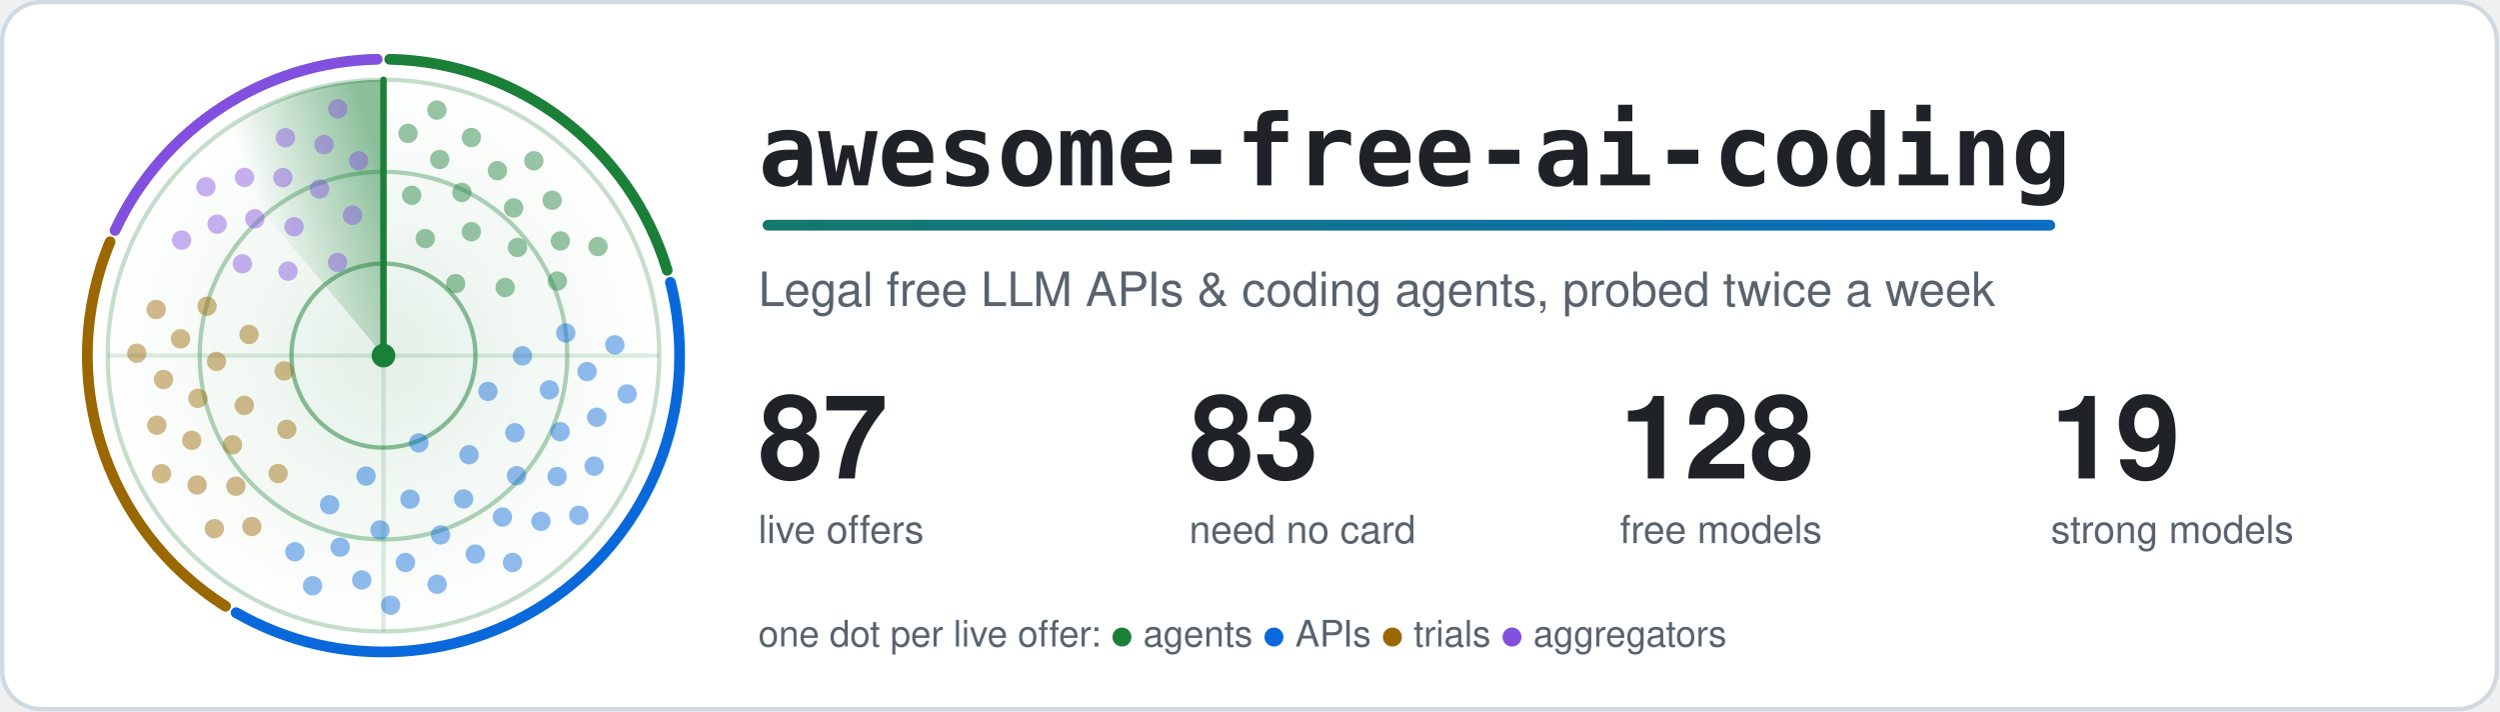
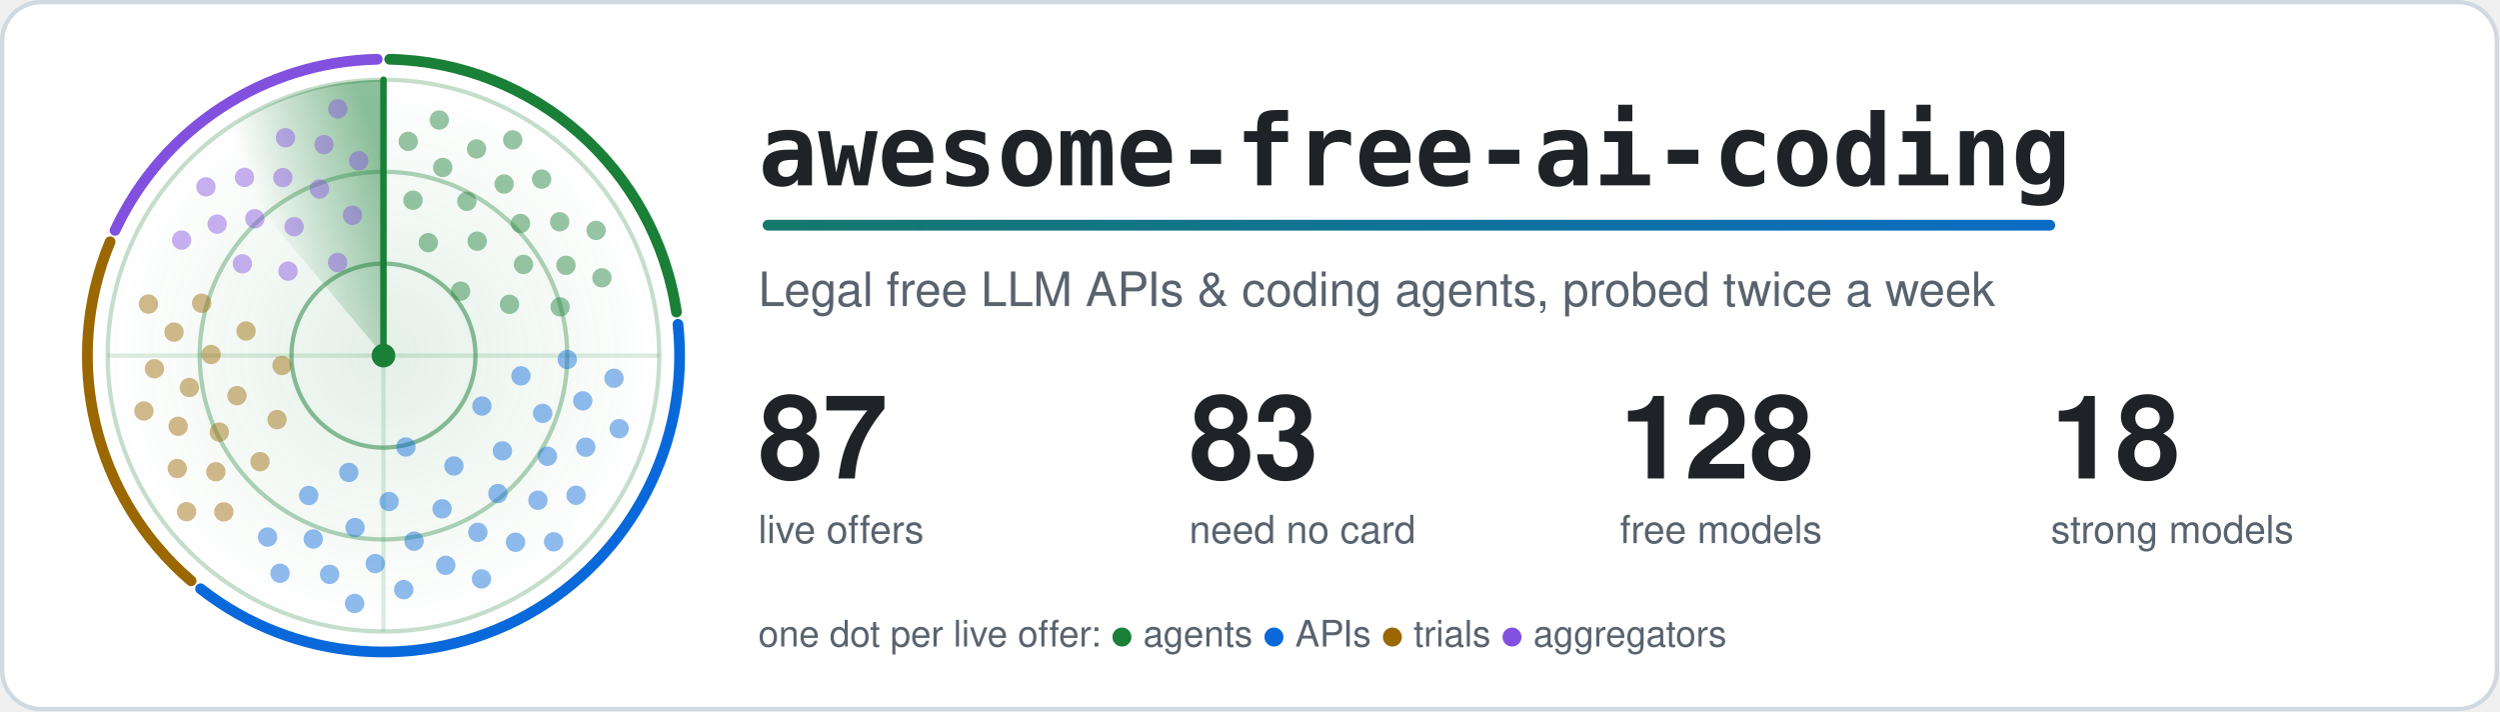
<svg xmlns="http://www.w3.org/2000/svg" width="1160" height="330" viewBox="0 0 1160 330" role="img" aria-labelledby="title">
  <style>.card{fill:#ffffff;stroke:#d1d9e0}.t{fill:#1f2328}.m{fill:#59636e}.ring{stroke:#1a7f37}.hub{fill:#1a7f37}.beam{stroke:#1a7f37}.s0,.s1,.g0,.g1{stop-color:#1a7f37}.a0{stop-color:#1a7f37}.a1{stop-color:#0969da}.dot.agents,.key.agents{fill:#1a7f37}.rim.agents{stroke:#1a7f37}.dot.apis,.key.apis{fill:#0969da}.rim.apis{stroke:#0969da}.dot.trials,.key.trials{fill:#9a6700}.rim.trials{stroke:#9a6700}.dot.aggregators,.key.aggregators{fill:#8250df}.rim.aggregators{stroke:#8250df}.rim{fill:none}.s0{stop-opacity:.5}.s1,.g1{stop-opacity:0}.g0{stop-opacity:.12}.dot{opacity:.45;animation:ping 6s linear infinite}@keyframes ping{0%,4%{opacity:1}55%,100%{opacity:.45}}.turning{animation:turn 6s linear infinite}@keyframes turn{to{transform:rotate(360deg)}}@media (prefers-reduced-motion: reduce) {.dot { animation: none; opacity: 1 } .turning { animation: none }}</style>
  <defs>
    <linearGradient id="accent" gradientUnits="userSpaceOnUse" x1="0" y1="0" x2="1100" y2="0">
      <stop class="a0" offset="0" />
      <stop class="a1" offset="1" />
    </linearGradient>
  </defs>
  <rect class="card" x="1" y="1" width="1158" height="328" rx="18" stroke-width="2" />
  <defs>
    <radialGradient id="glow">
      <stop class="g0" offset="0" />
      <stop class="g1" offset="1" />
    </radialGradient>
  </defs>
  <circle cx="178.0" cy="165.0" r="128.0" fill="url(#glow)" />
  <circle class="ring" cx="178.0" cy="165.0" r="42.7" fill="none" stroke-width="2" stroke-opacity=".5" />
  <circle class="ring" cx="178.0" cy="165.0" r="85.3" fill="none" stroke-width="2" stroke-opacity=".35" />
  <circle class="ring" cx="178.0" cy="165.0" r="128.0" fill="none" stroke-width="2" stroke-opacity=".25" />
  <path class="ring" d="M50.0 165.0H306.0M178.0 37.0V293.0" stroke-width="2" stroke-opacity=".15" />
-   <path class="rim agents" d="M180.9 27.5A137.5 137.5 0 0 1 309.7 125.4" stroke-width="5" stroke-linecap="round" />
-   <path class="rim apis" d="M311.2 131.0A137.5 137.5 0 0 1 109.6 284.3" stroke-width="5" stroke-linecap="round" />
-   <path class="rim trials" d="M104.7 281.3A137.5 137.5 0 0 1 51.1 112.2" stroke-width="5" stroke-linecap="round" />
+   <path class="rim agents" d="M180.9 27.5A137.5 137.5 0 0 1 314.0 144.8" stroke-width="5" stroke-linecap="round" />
+   <path class="rim apis" d="M314.7 150.5A137.5 137.5 0 0 1 93.1 273.2" stroke-width="5" stroke-linecap="round" />
+   <path class="rim trials" d="M88.7 269.5A137.5 137.5 0 0 1 51.1 112.2" stroke-width="5" stroke-linecap="round" />
  <path class="rim aggregators" d="M53.4 106.9A137.5 137.5 0 0 1 175.1 27.5" stroke-width="5" stroke-linecap="round" />
  <defs>
    <linearGradient id="sweep" gradientUnits="userSpaceOnUse" x1="178.0" y1="75.4" x2="120.4" y2="96.4">
      <stop class="s0" offset="0" />
      <stop class="s1" offset="1" />
    </linearGradient>
  </defs>
  <g class="turning" style="transform-origin:178.0px 165.0px">
    <path fill="url(#sweep)" d="M178.0 165.0L95.7 66.9A128.0 128.0 0 0 1 178.0 37.0Z" />
    <line class="beam" x1="178.0" y1="165.0" x2="178.0" y2="37.0" stroke-width="3" stroke-linecap="round" />
  </g>
-   <circle class="dot agents" cx="211.5" cy="131.6" r="4.5" style="animation-delay:0.75s" />
-   <circle class="dot agents" cx="197.4" cy="110.7" r="4.5" style="animation-delay:0.33s" />
-   <circle class="dot agents" cx="234.5" cy="133.4" r="4.5" style="animation-delay:1.01s" />
-   <circle class="dot agents" cx="218.8" cy="107.5" r="4.5" style="animation-delay:0.59s" />
-   <circle class="dot agents" cx="191.1" cy="90.6" r="4.5" style="animation-delay:0.17s" />
-   <circle class="dot agents" cx="240.2" cy="114.8" r="4.5" style="animation-delay:0.85s" />
-   <circle class="dot agents" cx="214.4" cy="89.3" r="4.5" style="animation-delay:0.43s" />
-   <circle class="dot agents" cx="258.7" cy="130.4" r="4.5" style="animation-delay:1.11s" />
-   <circle class="dot agents" cx="238.4" cy="96.5" r="4.5" style="animation-delay:0.69s" />
-   <circle class="dot agents" cx="204.1" cy="74.0" r="4.5" style="animation-delay:0.27s" />
-   <circle class="dot agents" cx="260.1" cy="111.8" r="4.5" style="animation-delay:0.95s" />
-   <circle class="dot agents" cx="230.9" cy="79.2" r="4.5" style="animation-delay:0.53s" />
-   <circle class="dot agents" cx="189.4" cy="61.9" r="4.5" style="animation-delay:0.10s" />
-   <circle class="dot agents" cx="256.3" cy="92.9" r="4.5" style="animation-delay:0.79s" />
-   <circle class="dot agents" cx="218.8" cy="63.8" r="4.5" style="animation-delay:0.37s" />
-   <circle class="dot agents" cx="277.6" cy="114.4" r="4.5" style="animation-delay:1.05s" />
-   <circle class="dot agents" cx="247.8" cy="74.6" r="4.5" style="animation-delay:0.63s" />
-   <circle class="dot agents" cx="202.8" cy="51.1" r="4.5" style="animation-delay:0.20s" />
-   <circle class="dot apis" cx="194.4" cy="205.5" r="4.5" style="animation-delay:2.63s" />
-   <circle class="dot apis" cx="226.5" cy="181.6" r="4.5" style="animation-delay:1.81s" />
-   <circle class="dot apis" cx="169.9" cy="220.9" r="4.5" style="animation-delay:3.14s" />
-   <circle class="dot apis" cx="217.7" cy="211.0" r="4.5" style="animation-delay:2.32s" />
-   <circle class="dot apis" cx="242.5" cy="165.1" r="4.5" style="animation-delay:1.50s" />
-   <circle class="dot apis" cx="190.3" cy="231.6" r="4.5" style="animation-delay:2.83s" />
-   <circle class="dot apis" cx="239.0" cy="200.8" r="4.5" style="animation-delay:2.01s" />
-   <circle class="dot apis" cx="153.0" cy="234.2" r="4.5" style="animation-delay:3.33s" />
-   <circle class="dot apis" cx="215.2" cy="231.5" r="4.5" style="animation-delay:2.51s" />
-   <circle class="dot apis" cx="255.0" cy="180.9" r="4.5" style="animation-delay:1.69s" />
-   <circle class="dot apis" cx="176.4" cy="245.9" r="4.5" style="animation-delay:3.02s" />
-   <circle class="dot apis" cx="239.8" cy="220.7" r="4.5" style="animation-delay:2.20s" />
-   <circle class="dot apis" cx="262.6" cy="154.5" r="4.5" style="animation-delay:1.38s" />
-   <circle class="dot apis" cx="204.5" cy="248.2" r="4.5" style="animation-delay:2.71s" />
-   <circle class="dot apis" cx="260.0" cy="200.3" r="4.5" style="animation-delay:1.89s" />
-   <circle class="dot apis" cx="157.9" cy="253.9" r="4.5" style="animation-delay:3.21s" />
-   <circle class="dot apis" cx="233.2" cy="239.9" r="4.5" style="animation-delay:2.39s" />
-   <circle class="dot apis" cx="272.5" cy="172.4" r="4.5" style="animation-delay:1.58s" />
-   <circle class="dot apis" cx="188.2" cy="261.0" r="4.5" style="animation-delay:2.90s" />
-   <circle class="dot apis" cx="258.6" cy="221.1" r="4.5" style="animation-delay:2.08s" />
-   <circle class="dot apis" cx="136.9" cy="256.0" r="4.5" style="animation-delay:3.40s" />
-   <circle class="dot apis" cx="220.6" cy="257.1" r="4.5" style="animation-delay:2.59s" />
-   <circle class="dot apis" cx="277.0" cy="193.6" r="4.5" style="animation-delay:1.77s" />
-   <circle class="dot apis" cx="167.9" cy="269.1" r="4.5" style="animation-delay:3.09s" />
-   <circle class="dot apis" cx="251.1" cy="241.9" r="4.5" style="animation-delay:2.27s" />
-   <circle class="dot apis" cx="285.4" cy="160.0" r="4.5" style="animation-delay:1.46s" />
-   <circle class="dot apis" cx="202.9" cy="271.1" r="4.5" style="animation-delay:2.78s" />
-   <circle class="dot apis" cx="275.8" cy="216.3" r="4.5" style="animation-delay:1.96s" />
-   <circle class="dot apis" cx="145.1" cy="271.8" r="4.5" style="animation-delay:3.29s" />
-   <circle class="dot apis" cx="237.9" cy="261.0" r="4.5" style="animation-delay:2.47s" />
-   <circle class="dot apis" cx="291.1" cy="182.8" r="4.5" style="animation-delay:1.65s" />
-   <circle class="dot apis" cx="181.3" cy="280.8" r="4.5" style="animation-delay:2.97s" />
-   <circle class="dot apis" cx="268.7" cy="239.1" r="4.5" style="animation-delay:2.15s" />
-   <circle class="dot trials" cx="131.9" cy="172.1" r="4.5" style="animation-delay:4.35s" />
-   <circle class="dot trials" cx="133.1" cy="199.2" r="4.5" style="animation-delay:3.88s" />
-   <circle class="dot trials" cx="115.6" cy="155.2" r="4.5" style="animation-delay:4.65s" />
-   <circle class="dot trials" cx="113.4" cy="188.1" r="4.5" style="animation-delay:4.17s" />
-   <circle class="dot trials" cx="129.1" cy="219.7" r="4.5" style="animation-delay:3.70s" />
-   <circle class="dot trials" cx="100.5" cy="167.7" r="4.5" style="animation-delay:4.47s" />
-   <circle class="dot trials" cx="107.9" cy="206.4" r="4.5" style="animation-delay:3.99s" />
-   <circle class="dot trials" cx="96.1" cy="142.1" r="4.5" style="animation-delay:4.76s" />
-   <circle class="dot trials" cx="91.9" cy="184.8" r="4.5" style="animation-delay:4.28s" />
-   <circle class="dot trials" cx="109.5" cy="225.6" r="4.5" style="animation-delay:3.81s" />
-   <circle class="dot trials" cx="83.8" cy="157.2" r="4.5" style="animation-delay:4.58s" />
-   <circle class="dot trials" cx="89.0" cy="204.3" r="4.5" style="animation-delay:4.10s" />
-   <circle class="dot trials" cx="116.9" cy="244.3" r="4.5" style="animation-delay:3.63s" />
-   <circle class="dot trials" cx="75.9" cy="176.1" r="4.5" style="animation-delay:4.40s" />
-   <circle class="dot trials" cx="91.5" cy="225.0" r="4.5" style="animation-delay:3.92s" />
-   <circle class="dot trials" cx="72.5" cy="143.6" r="4.5" style="animation-delay:4.69s" />
-   <circle class="dot trials" cx="72.8" cy="197.3" r="4.5" style="animation-delay:4.22s" />
-   <circle class="dot trials" cx="99.5" cy="245.3" r="4.5" style="animation-delay:3.74s" />
-   <circle class="dot trials" cx="63.5" cy="163.9" r="4.5" style="animation-delay:4.51s" />
-   <circle class="dot trials" cx="75.0" cy="219.8" r="4.5" style="animation-delay:4.03s" />
+   <circle class="dot agents" cx="213.8" cy="135.1" r="4.5" style="animation-delay:0.84s" />
+   <circle class="dot agents" cx="198.8" cy="112.6" r="4.5" style="animation-delay:0.36s" />
+   <circle class="dot agents" cx="236.5" cy="141.2" r="4.5" style="animation-delay:1.13s" />
+   <circle class="dot agents" cx="221.5" cy="111.9" r="4.5" style="animation-delay:0.65s" />
+   <circle class="dot agents" cx="191.7" cy="92.9" r="4.5" style="animation-delay:0.18s" />
+   <circle class="dot agents" cx="243.0" cy="122.7" r="4.5" style="animation-delay:0.95s" />
+   <circle class="dot agents" cx="216.7" cy="93.4" r="4.5" style="animation-delay:0.47s" />
+   <circle class="dot agents" cx="260.0" cy="142.4" r="4.5" style="animation-delay:1.24s" />
+   <circle class="dot agents" cx="241.6" cy="103.7" r="4.5" style="animation-delay:0.77s" />
+   <circle class="dot agents" cx="205.5" cy="77.7" r="4.5" style="animation-delay:0.29s" />
+   <circle class="dot agents" cx="262.7" cy="123.1" r="4.5" style="animation-delay:1.06s" />
+   <circle class="dot agents" cx="234.0" cy="85.4" r="4.5" style="animation-delay:0.59s" />
+   <circle class="dot agents" cx="189.5" cy="65.6" r="4.5" style="animation-delay:0.11s" />
+   <circle class="dot agents" cx="259.8" cy="102.9" r="4.5" style="animation-delay:0.88s" />
+   <circle class="dot agents" cx="221.2" cy="69.1" r="4.5" style="animation-delay:0.40s" />
+   <circle class="dot agents" cx="279.4" cy="128.9" r="4.5" style="animation-delay:1.17s" />
+   <circle class="dot agents" cx="251.4" cy="83.1" r="4.5" style="animation-delay:0.70s" />
+   <circle class="dot agents" cx="203.9" cy="55.7" r="4.5" style="animation-delay:0.22s" />
+   <circle class="dot agents" cx="276.7" cy="106.9" r="4.5" style="animation-delay:0.99s" />
+   <circle class="dot agents" cx="238.0" cy="64.9" r="4.5" style="animation-delay:0.52s" />
+   <circle class="dot apis" cx="188.4" cy="207.4" r="4.5" style="animation-delay:2.77s" />
+   <circle class="dot apis" cx="223.7" cy="188.4" r="4.5" style="animation-delay:1.95s" />
+   <circle class="dot apis" cx="161.9" cy="219.2" r="4.5" style="animation-delay:3.28s" />
+   <circle class="dot apis" cx="210.7" cy="216.2" r="4.5" style="animation-delay:2.46s" />
+   <circle class="dot apis" cx="241.8" cy="174.4" r="4.5" style="animation-delay:1.64s" />
+   <circle class="dot apis" cx="180.6" cy="232.7" r="4.5" style="animation-delay:2.96s" />
+   <circle class="dot apis" cx="233.2" cy="209.2" r="4.5" style="animation-delay:2.14s" />
+   <circle class="dot apis" cx="143.3" cy="229.9" r="4.5" style="animation-delay:3.47s" />
+   <circle class="dot apis" cx="205.2" cy="236.1" r="4.5" style="animation-delay:2.65s" />
+   <circle class="dot apis" cx="251.9" cy="191.8" r="4.5" style="animation-delay:1.83s" />
+   <circle class="dot apis" cx="164.8" cy="244.8" r="4.5" style="animation-delay:3.16s" />
+   <circle class="dot apis" cx="231.1" cy="229.0" r="4.5" style="animation-delay:2.34s" />
+   <circle class="dot apis" cx="263.3" cy="166.8" r="4.5" style="animation-delay:1.52s" />
+   <circle class="dot apis" cx="192.2" cy="251.1" r="4.5" style="animation-delay:2.84s" />
+   <circle class="dot apis" cx="254.1" cy="211.7" r="4.5" style="animation-delay:2.03s" />
+   <circle class="dot apis" cx="145.4" cy="250.1" r="4.5" style="animation-delay:3.35s" />
+   <circle class="dot apis" cx="221.8" cy="247.0" r="4.5" style="animation-delay:2.53s" />
+   <circle class="dot apis" cx="270.5" cy="186.0" r="4.5" style="animation-delay:1.71s" />
+   <circle class="dot apis" cx="174.2" cy="261.5" r="4.5" style="animation-delay:3.04s" />
+   <circle class="dot apis" cx="249.7" cy="232.1" r="4.5" style="animation-delay:2.22s" />
+   <circle class="dot apis" cx="124.2" cy="249.2" r="4.5" style="animation-delay:3.54s" />
+   <circle class="dot apis" cx="206.9" cy="262.3" r="4.5" style="animation-delay:2.72s" />
+   <circle class="dot apis" cx="271.9" cy="207.5" r="4.5" style="animation-delay:1.91s" />
+   <circle class="dot apis" cx="153.0" cy="266.5" r="4.5" style="animation-delay:3.23s" />
+   <circle class="dot apis" cx="239.3" cy="251.6" r="4.5" style="animation-delay:2.41s" />
+   <circle class="dot apis" cx="285.0" cy="175.5" r="4.5" style="animation-delay:1.59s" />
+   <circle class="dot apis" cx="187.4" cy="273.6" r="4.5" style="animation-delay:2.92s" />
+   <circle class="dot apis" cx="267.4" cy="229.8" r="4.5" style="animation-delay:2.10s" />
+   <circle class="dot apis" cx="130.0" cy="266.0" r="4.5" style="animation-delay:3.42s" />
+   <circle class="dot apis" cx="223.5" cy="268.6" r="4.5" style="animation-delay:2.61s" />
+   <circle class="dot apis" cx="287.4" cy="198.9" r="4.5" style="animation-delay:1.79s" />
+   <circle class="dot apis" cx="164.6" cy="280.0" r="4.5" style="animation-delay:3.11s" />
+   <circle class="dot apis" cx="257.0" cy="251.4" r="4.5" style="animation-delay:2.29s" />
+   <circle class="dot trials" cx="130.9" cy="169.6" r="4.5" style="animation-delay:4.41s" />
+   <circle class="dot trials" cx="128.6" cy="194.7" r="4.5" style="animation-delay:3.98s" />
+   <circle class="dot trials" cx="114.2" cy="153.6" r="4.5" style="animation-delay:4.67s" />
+   <circle class="dot trials" cx="110.0" cy="183.6" r="4.5" style="animation-delay:4.24s" />
+   <circle class="dot trials" cx="120.7" cy="214.2" r="4.5" style="animation-delay:3.82s" />
+   <circle class="dot trials" cx="98.0" cy="164.5" r="4.5" style="animation-delay:4.51s" />
+   <circle class="dot trials" cx="101.8" cy="200.5" r="4.5" style="animation-delay:4.08s" />
+   <circle class="dot trials" cx="93.6" cy="140.7" r="4.5" style="animation-delay:4.77s" />
+   <circle class="dot trials" cx="87.9" cy="179.8" r="4.5" style="animation-delay:4.34s" />
+   <circle class="dot trials" cx="100.2" cy="218.9" r="4.5" style="animation-delay:3.92s" />
+   <circle class="dot trials" cx="80.8" cy="154.1" r="4.5" style="animation-delay:4.61s" />
+   <circle class="dot trials" cx="82.7" cy="197.8" r="4.5" style="animation-delay:4.18s" />
+   <circle class="dot trials" cx="103.9" cy="237.5" r="4.5" style="animation-delay:3.76s" />
+   <circle class="dot trials" cx="71.7" cy="171.1" r="4.5" style="animation-delay:4.44s" />
+   <circle class="dot trials" cx="82.3" cy="217.4" r="4.5" style="animation-delay:4.02s" />
+   <circle class="dot trials" cx="68.9" cy="141.1" r="4.5" style="animation-delay:4.71s" />
+   <circle class="dot trials" cx="66.8" cy="190.7" r="4.5" style="animation-delay:4.28s" />
+   <circle class="dot trials" cx="86.6" cy="237.4" r="4.5" style="animation-delay:3.86s" />
  <circle class="dot aggregators" cx="156.7" cy="121.8" r="4.5" style="animation-delay:5.56s" />
  <circle class="dot aggregators" cx="133.7" cy="125.8" r="4.5" style="animation-delay:5.19s" />
  <circle class="dot aggregators" cx="163.6" cy="99.9" r="4.5" style="animation-delay:5.79s" />
  <circle class="dot aggregators" cx="136.5" cy="105.2" r="4.5" style="animation-delay:5.42s" />
  <circle class="dot aggregators" cx="112.5" cy="122.4" r="4.5" style="animation-delay:5.05s" />
  <circle class="dot aggregators" cx="148.3" cy="87.7" r="4.5" style="animation-delay:5.65s" />
  <circle class="dot aggregators" cx="118.3" cy="101.5" r="4.5" style="animation-delay:5.28s" />
  <circle class="dot aggregators" cx="166.5" cy="74.6" r="4.5" style="animation-delay:5.88s" />
  <circle class="dot aggregators" cx="131.3" cy="82.4" r="4.5" style="animation-delay:5.51s" />
  <circle class="dot aggregators" cx="100.8" cy="104.0" r="4.5" style="animation-delay:5.14s" />
  <circle class="dot aggregators" cx="150.4" cy="67.1" r="4.5" style="animation-delay:5.74s" />
  <circle class="dot aggregators" cx="113.5" cy="82.3" r="4.5" style="animation-delay:5.37s" />
  <circle class="dot aggregators" cx="84.3" cy="111.4" r="4.5" style="animation-delay:5.00s" />
  <circle class="dot aggregators" cx="132.5" cy="63.9" r="4.5" style="animation-delay:5.60s" />
  <circle class="dot aggregators" cx="95.6" cy="86.7" r="4.5" style="animation-delay:5.23s" />
  <circle class="dot aggregators" cx="156.8" cy="50.5" r="4.5" style="animation-delay:5.83s" />
  <circle class="hub" cx="178.0" cy="165.0" r="5.5" />
  <text class="t" x="352" y="86" font-family="ui-monospace, SFMono-Regular, Menlo, Consolas, monospace" font-size="46" font-weight="700">awesome-free-ai-coding</text>
  <rect x="354" y="102" width="600" height="5" rx="2.5" fill="url(#accent)" />
  <text class="m" x="352" y="142" font-family="-apple-system, BlinkMacSystemFont, 'Segoe UI', Helvetica, Arial, sans-serif" font-size="22">Legal free LLM APIs &amp; coding agents, probed twice a week</text>
  <text class="t" x="352" y="222" font-family="-apple-system, BlinkMacSystemFont, 'Segoe UI', Helvetica, Arial, sans-serif" font-size="54" font-weight="700">87</text>
  <text class="m" x="352" y="252" font-family="-apple-system, BlinkMacSystemFont, 'Segoe UI', Helvetica, Arial, sans-serif" font-size="18">live offers</text>
  <text class="t" x="552" y="222" font-family="-apple-system, BlinkMacSystemFont, 'Segoe UI', Helvetica, Arial, sans-serif" font-size="54" font-weight="700">83</text>
  <text class="m" x="552" y="252" font-family="-apple-system, BlinkMacSystemFont, 'Segoe UI', Helvetica, Arial, sans-serif" font-size="18">need no card</text>
  <text class="t" x="752" y="222" font-family="-apple-system, BlinkMacSystemFont, 'Segoe UI', Helvetica, Arial, sans-serif" font-size="54" font-weight="700">128</text>
  <text class="m" x="752" y="252" font-family="-apple-system, BlinkMacSystemFont, 'Segoe UI', Helvetica, Arial, sans-serif" font-size="18">free models</text>
-   <text class="t" x="952" y="222" font-family="-apple-system, BlinkMacSystemFont, 'Segoe UI', Helvetica, Arial, sans-serif" font-size="54" font-weight="700">19</text>
+   <text class="t" x="952" y="222" font-family="-apple-system, BlinkMacSystemFont, 'Segoe UI', Helvetica, Arial, sans-serif" font-size="54" font-weight="700">18</text>
  <text class="m" x="952" y="252" font-family="-apple-system, BlinkMacSystemFont, 'Segoe UI', Helvetica, Arial, sans-serif" font-size="18">strong models</text>
  <text class="m" x="352" y="300" font-family="-apple-system, BlinkMacSystemFont, 'Segoe UI', Helvetica, Arial, sans-serif" font-size="17">one dot per live offer: <tspan class="key agents">●</tspan> agents <tspan class="key apis">●</tspan> APIs <tspan class="key trials">●</tspan> trials <tspan class="key aggregators">●</tspan> aggregators</text>
</svg>
